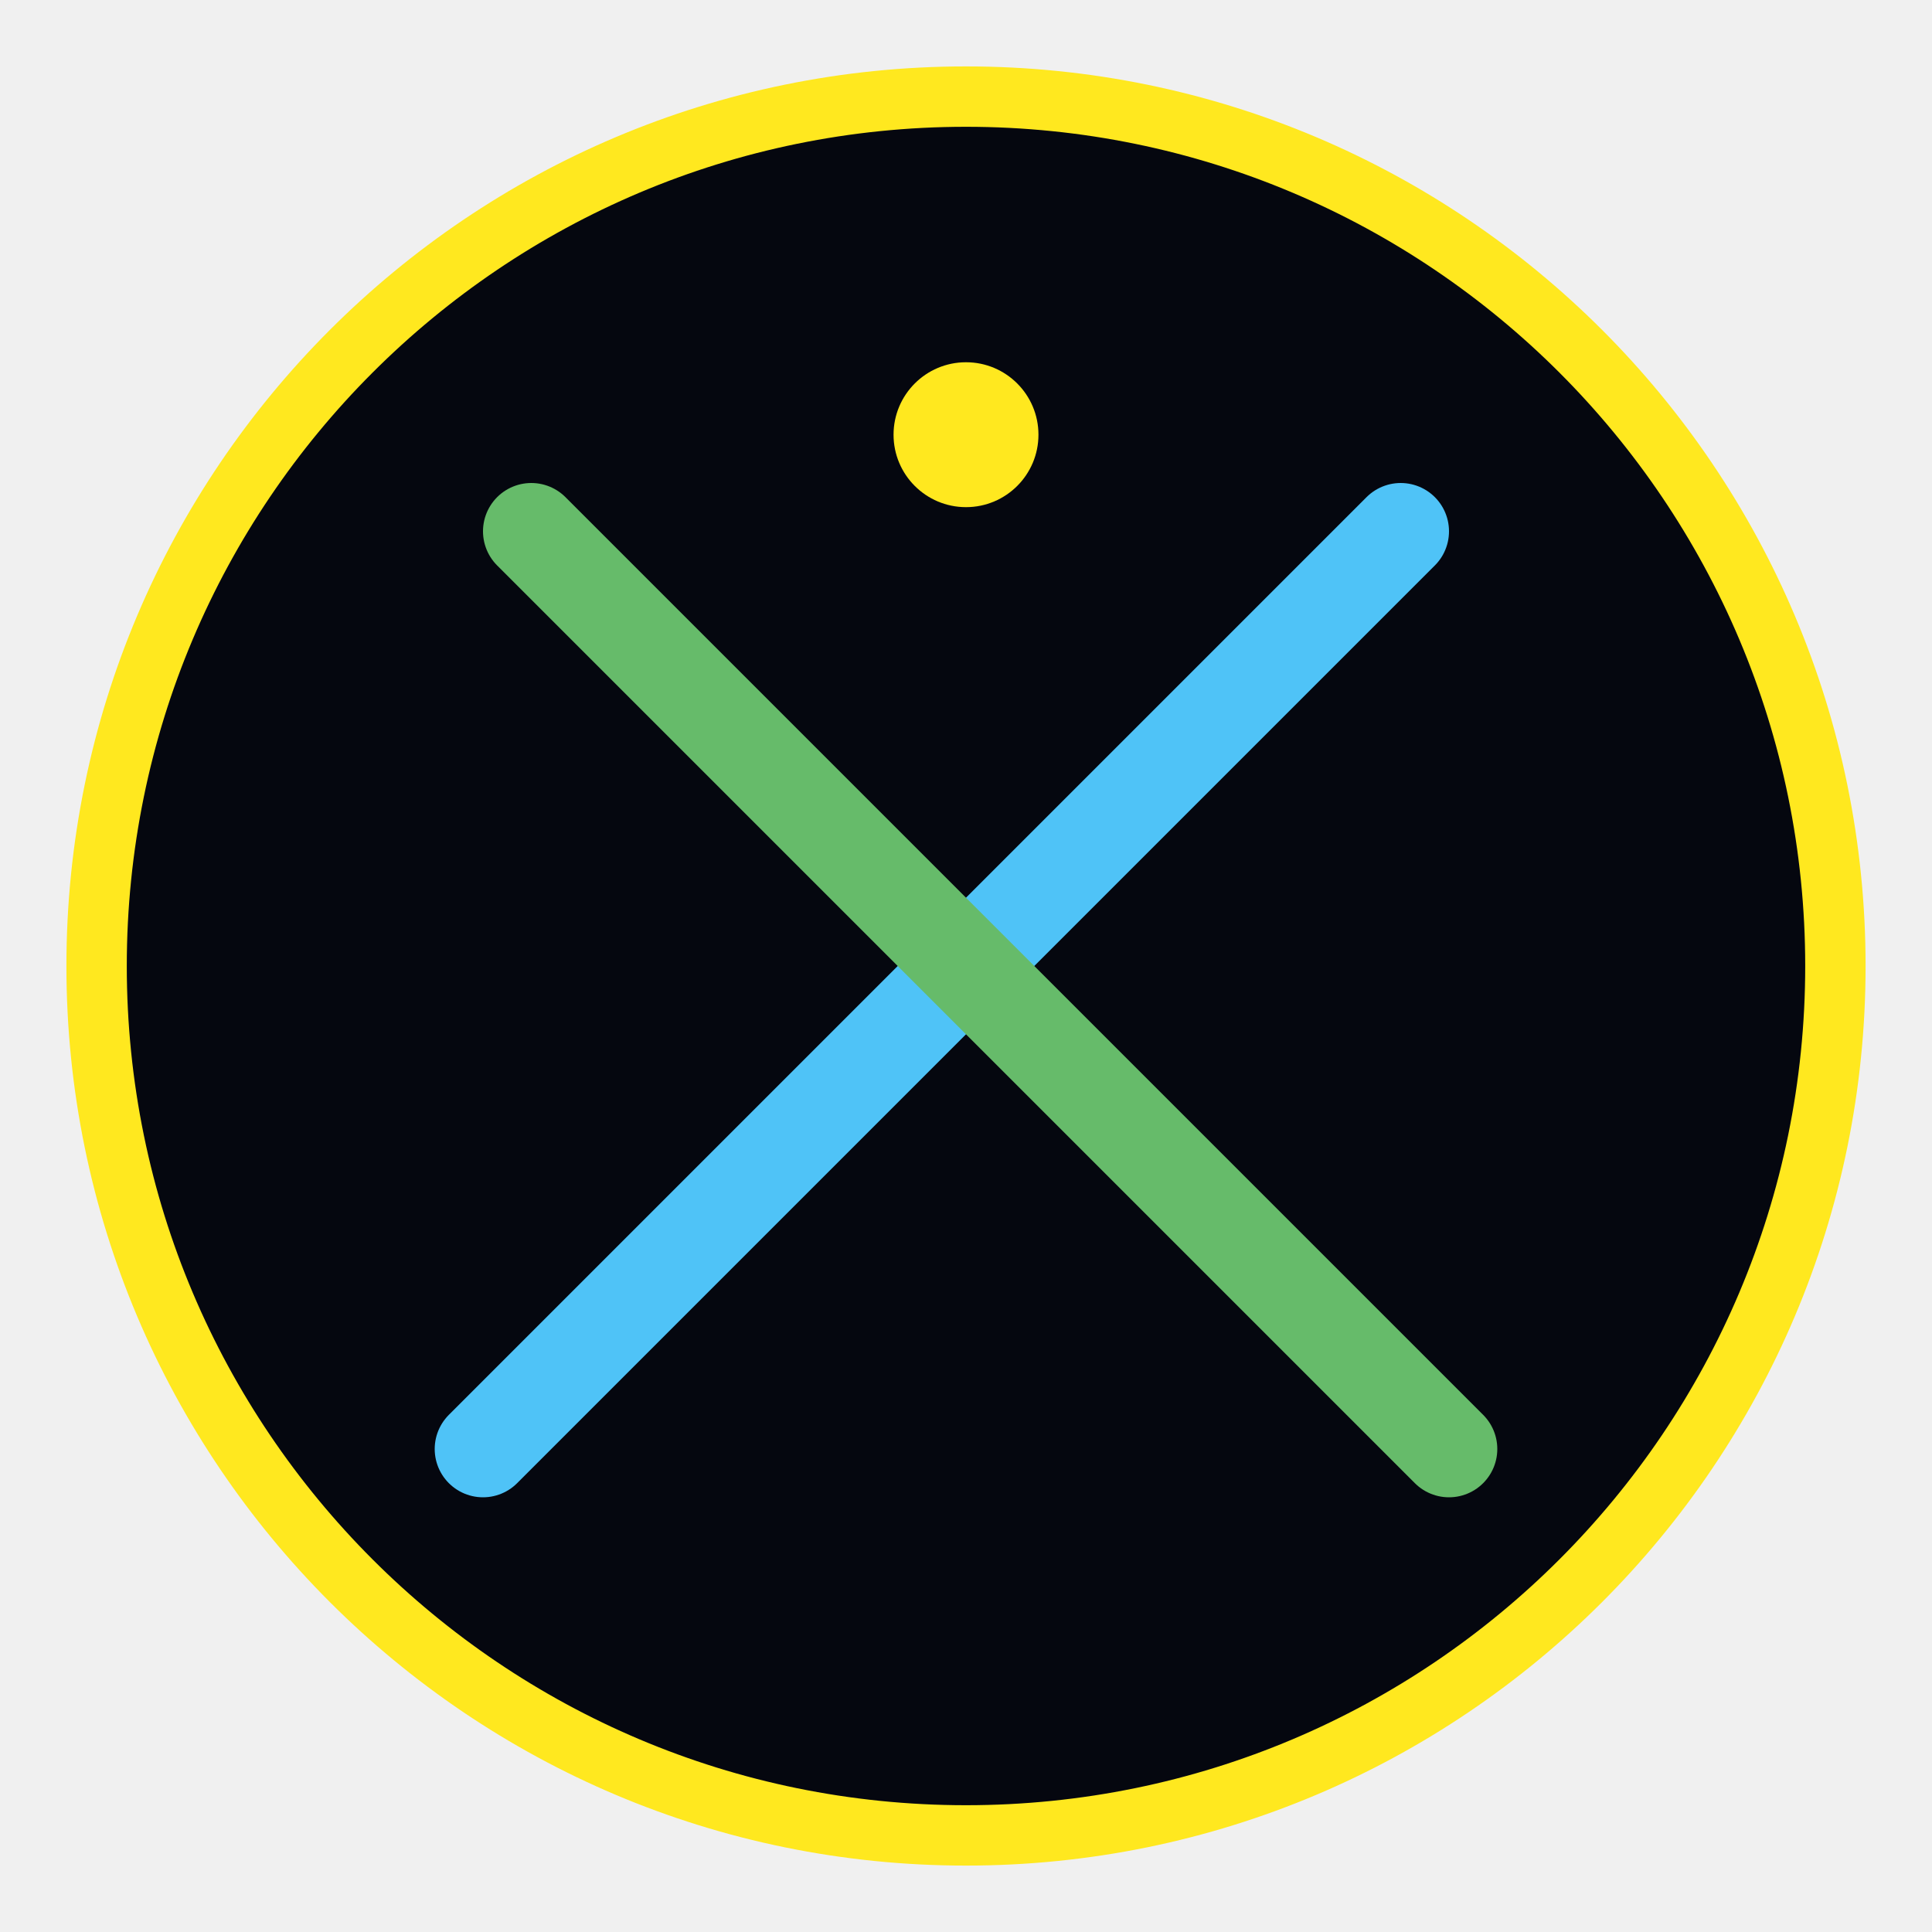
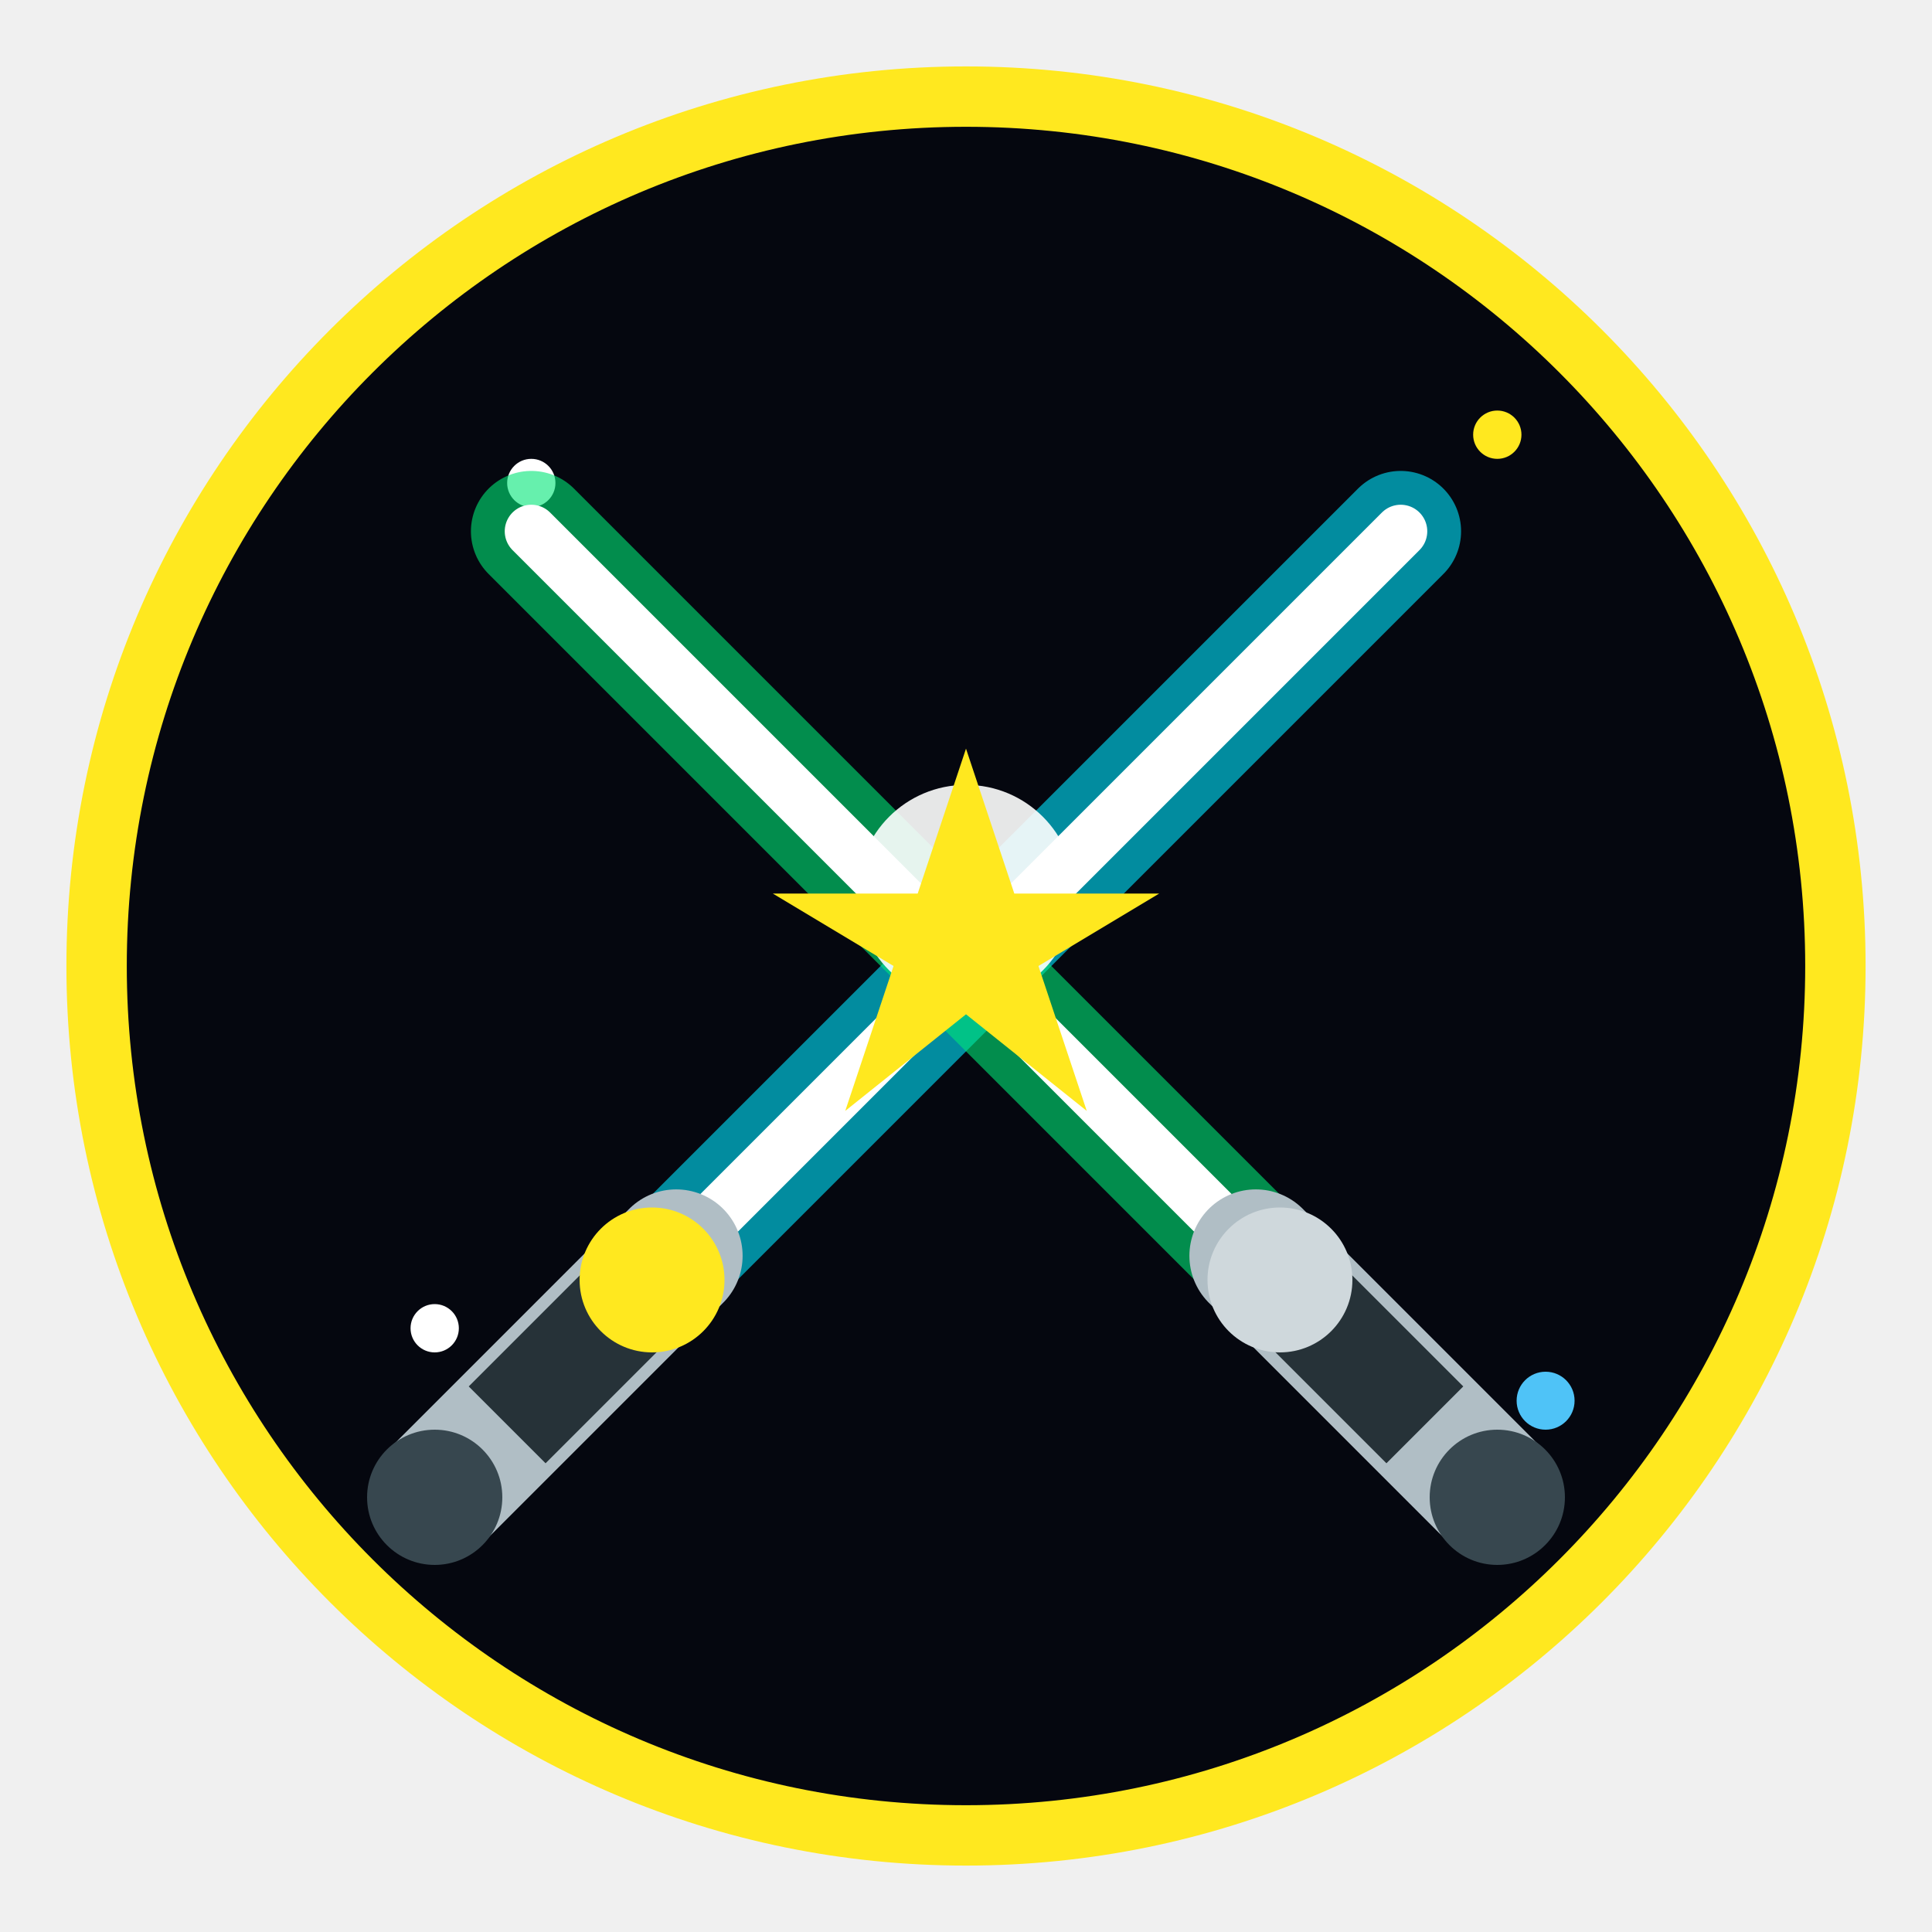
<svg xmlns="http://www.w3.org/2000/svg" viewBox="0 0 80 80">
  <circle cx="40" cy="40" r="36" fill="#05070f" stroke="#ffe81f" stroke-width="2.5" />
-   <line x1="20" y1="60" x2="58" y2="22" stroke="#4fc3f7" stroke-width="4" stroke-linecap="round" />
-   <line x1="60" y1="60" x2="22" y2="22" stroke="#66bb6a" stroke-width="4" stroke-linecap="round" />
-   <circle cx="40" cy="18" r="3" fill="#ffe81f" />
+   <circle cx="22" cy="20" r="1" fill="#fff" />
+   <circle cx="62" cy="18" r="1" fill="#ffe81f" />
+   <circle cx="18" cy="55" r="1" fill="#fff" />
+   <circle cx="64" cy="58" r="1.2" fill="#4fc3f7" />
+   <line x1="28" y1="52" x2="58" y2="22" stroke="#00e5ff" stroke-width="5" stroke-linecap="round" opacity="0.6" />
+   <line x1="28" y1="52" x2="58" y2="22" stroke="#ffffff" stroke-width="2.2" stroke-linecap="round" />
+   <line x1="18" y1="62" x2="28" y2="52" stroke="#b0bec5" stroke-width="5.5" stroke-linecap="round" />
+   <line x1="21" y1="59" x2="26" y2="54" stroke="#263238" stroke-width="4.5" />
+   <circle cx="27" cy="53" r="3" fill="#ffe81f" />
+   <circle cx="18" cy="62" r="2.8" fill="#37474f" />
+   <line x1="52" y1="52" x2="22" y2="22" stroke="#00e676" stroke-width="5" stroke-linecap="round" opacity="0.6" />
+   <line x1="52" y1="52" x2="22" y2="22" stroke="#ffffff" stroke-width="2.2" stroke-linecap="round" />
+   <line x1="62" y1="62" x2="52" y2="52" stroke="#b0bec5" stroke-width="5.5" stroke-linecap="round" />
+   <line x1="59" y1="59" x2="54" y2="54" stroke="#263238" stroke-width="4.5" />
+   <circle cx="53" cy="53" r="3" fill="#cfd8dc" />
+   <circle cx="62" cy="62" r="2.8" fill="#37474f" />
+   <circle cx="40" cy="37" r="4.5" fill="#fff" opacity="0.9" />
+   <polygon points="40,31 42,37 48,37 43,40 45,46 40,42 35,46 37,40 32,37 38,37" fill="#ffe81f" />
</svg>
